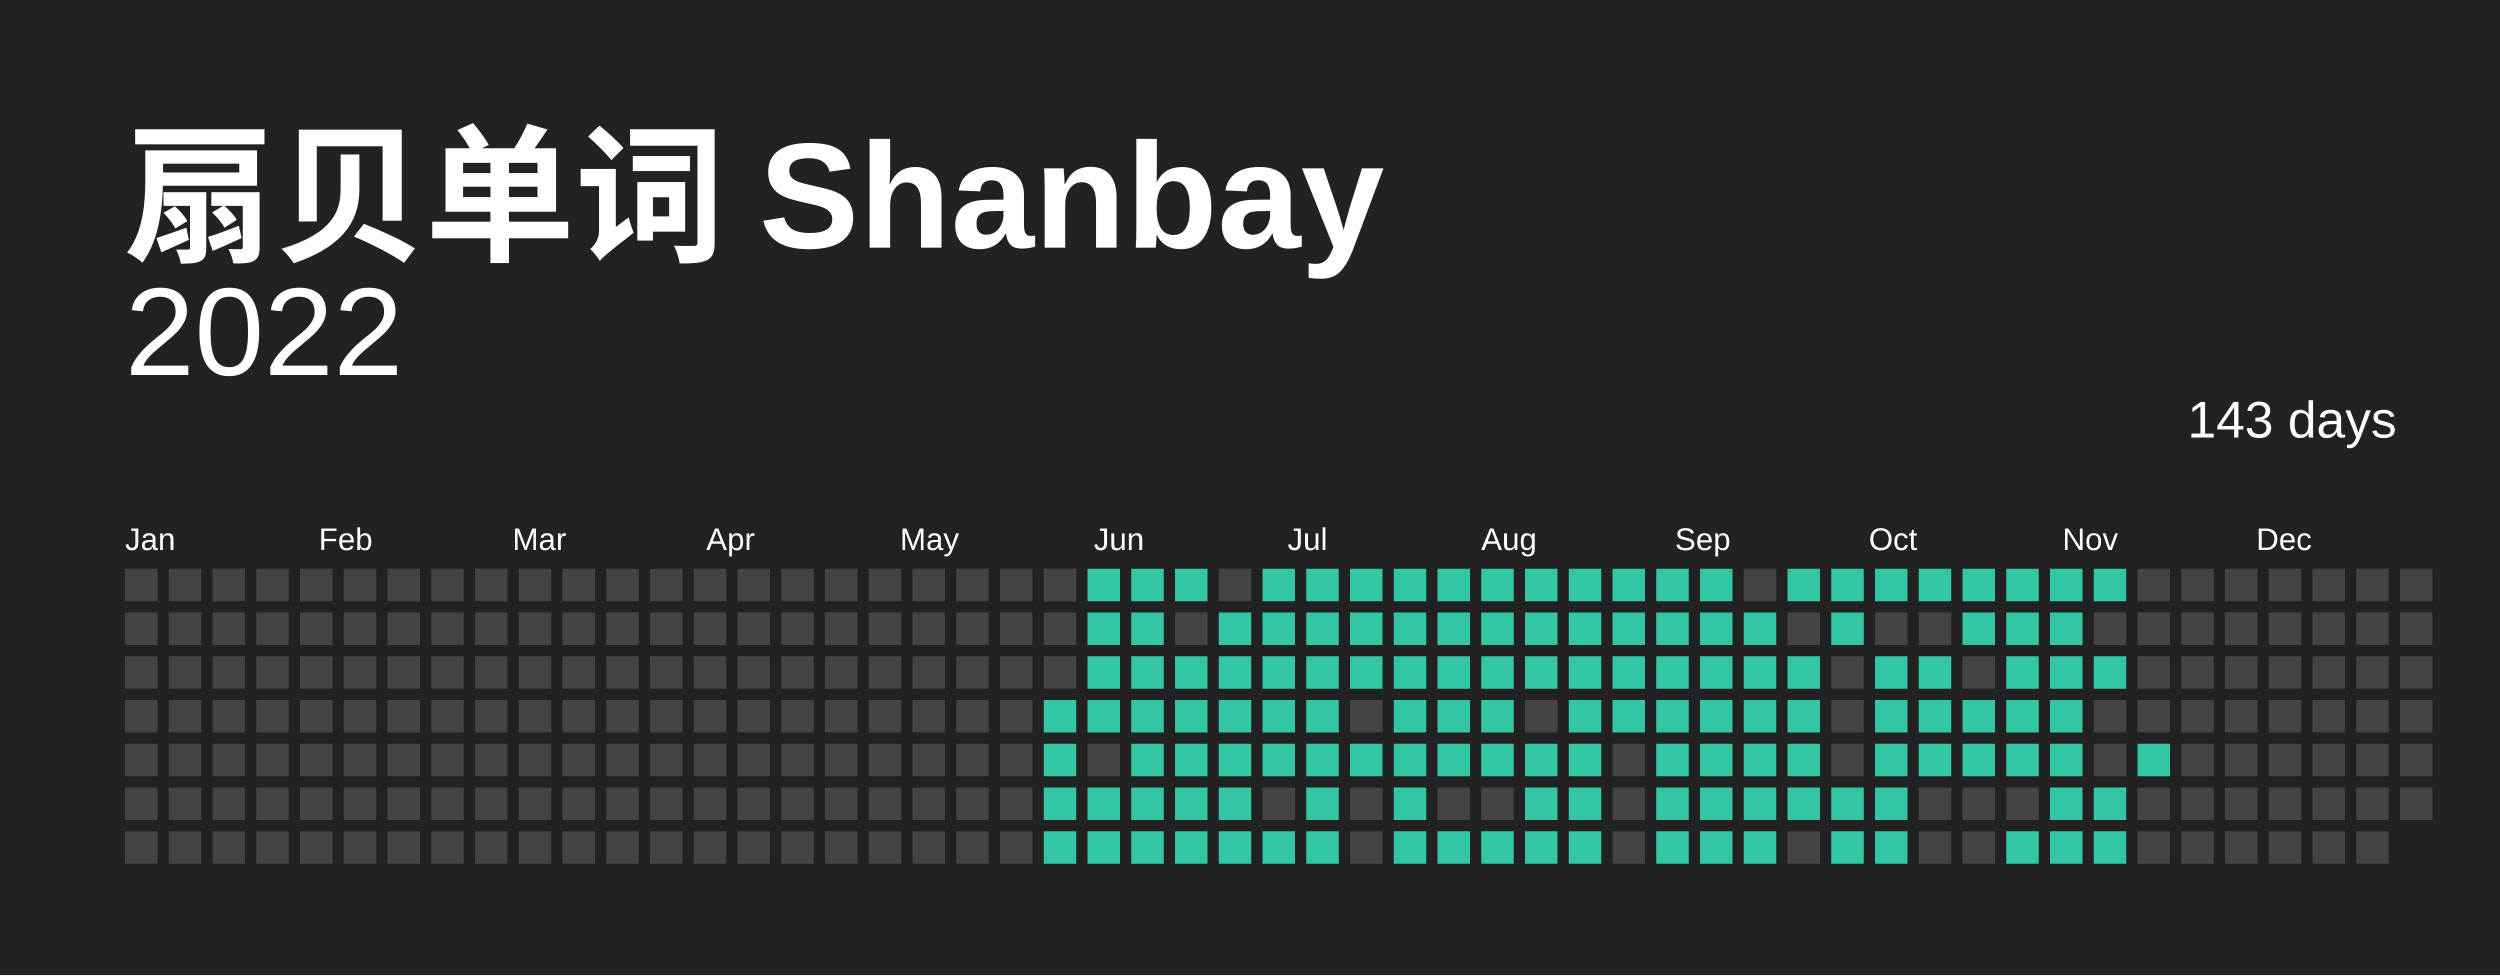
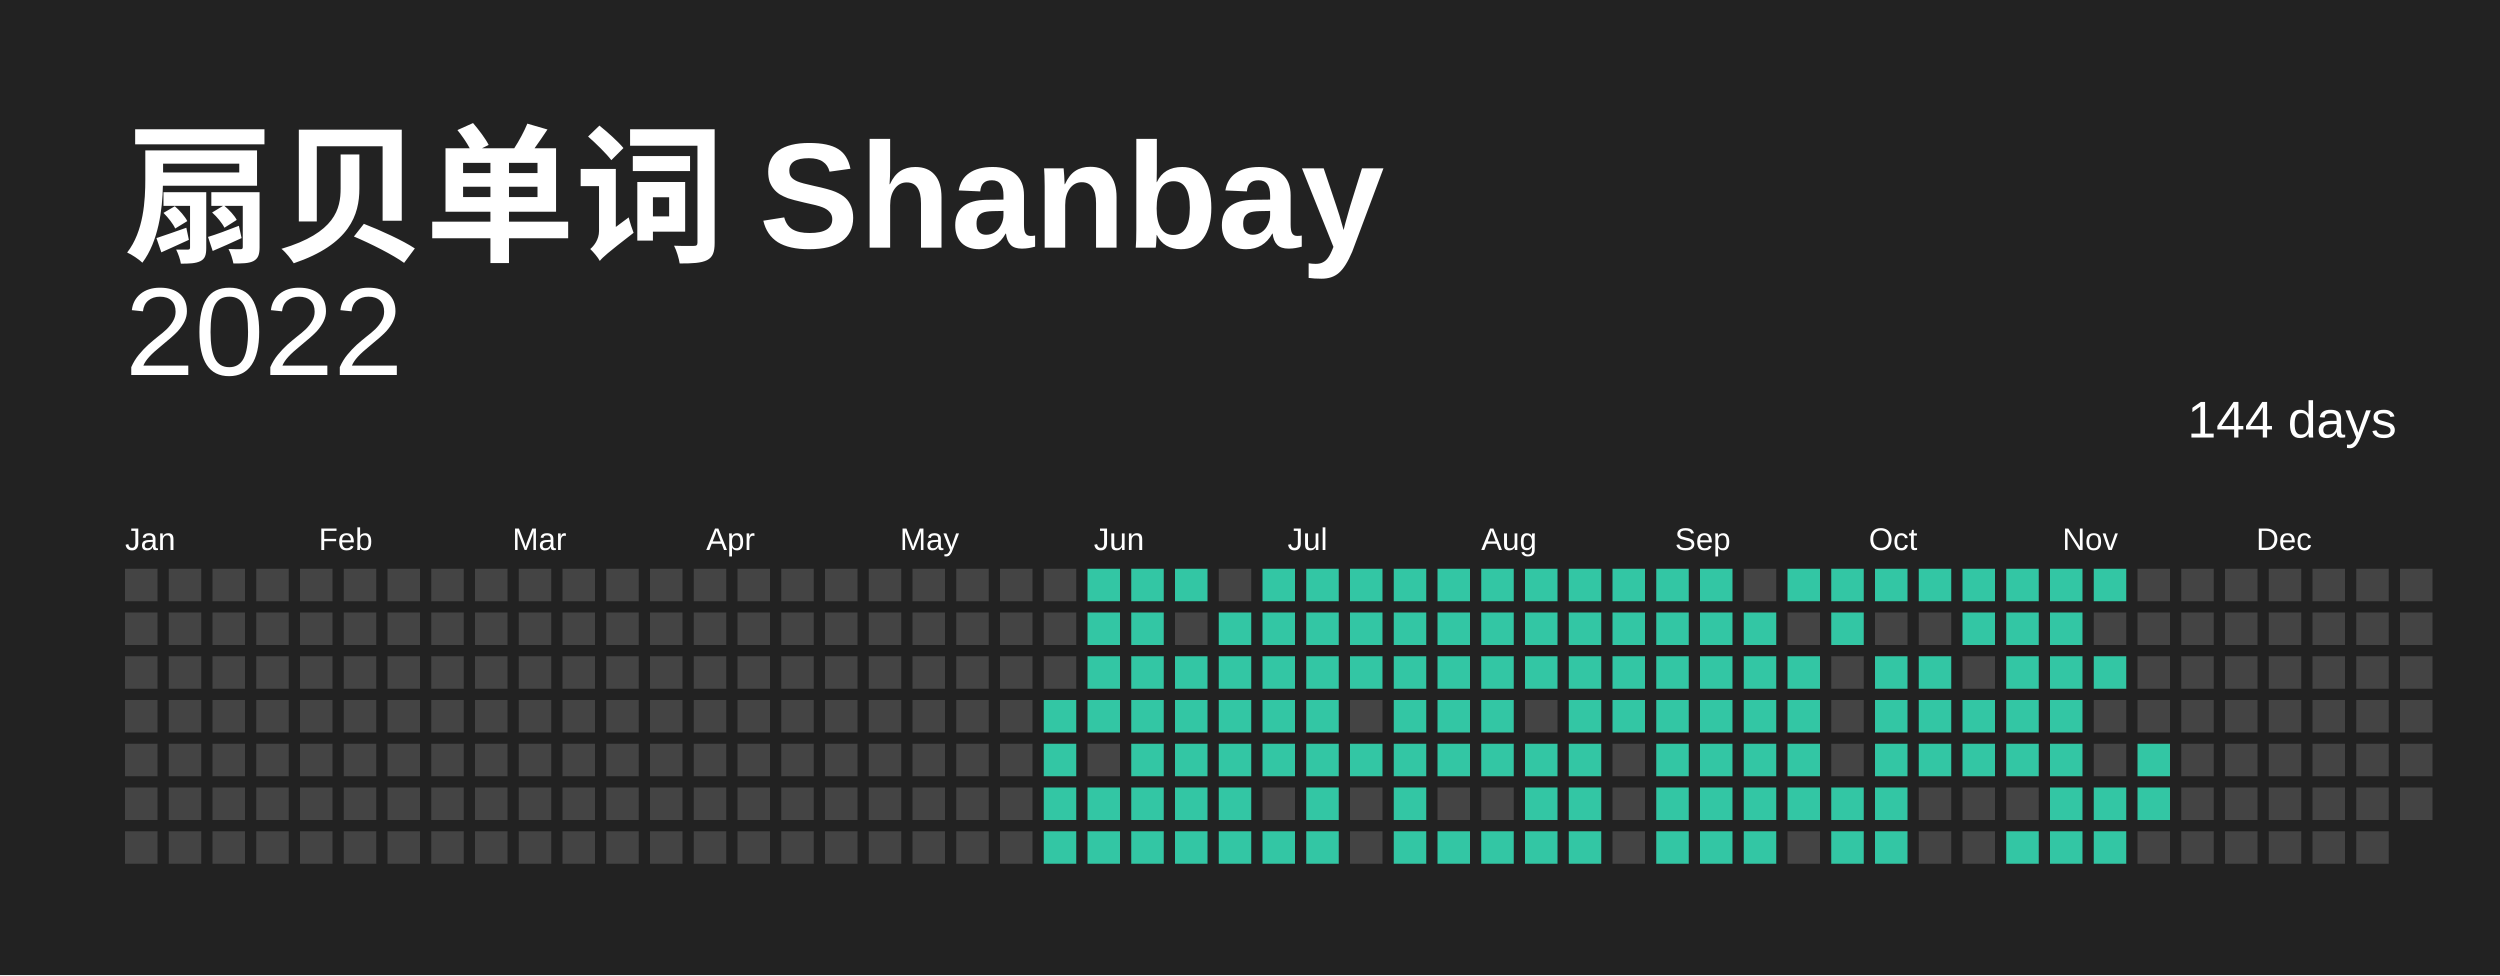
<svg xmlns="http://www.w3.org/2000/svg" baseProfile="full" height="78mm" version="1.1" viewBox="0,0,200,78" width="200mm">
  <defs />
  <rect fill="#222222" height="78" width="200" x="0" y="0" />
  <text fill="#FFFFFF" style="font-size:12px; font-family:Arial; font-weight:bold;" x="10" y="20"> 扇贝单词 Shanbay</text>
  <text alignment-baseline="hanging" fill="#FFFFFF" style="font-size:10.0px; font-family:Arial;" x="10" y="30">2022</text>
-   <text alignment-baseline="hanging" fill="#FFFFFF" style="font-size:4.125px; font-family:Arial;" x="175" y="35">143 days</text>
+   <text alignment-baseline="hanging" fill="#FFFFFF" style="font-size:4.125px; font-family:Arial;" x="175" y="35">144 days</text>
  <text fill="#FFFFFF" style="font-size:2.5px; font-family:Arial" x="10.0" y="44">Jan</text>
  <text fill="#FFFFFF" style="font-size:2.5px; font-family:Arial" x="25.5" y="44">Feb</text>
  <text fill="#FFFFFF" style="font-size:2.5px; font-family:Arial" x="41.0" y="44">Mar</text>
  <text fill="#FFFFFF" style="font-size:2.5px; font-family:Arial" x="56.5" y="44">Apr</text>
  <text fill="#FFFFFF" style="font-size:2.5px; font-family:Arial" x="72.0" y="44">May</text>
  <text fill="#FFFFFF" style="font-size:2.5px; font-family:Arial" x="87.5" y="44">Jun</text>
  <text fill="#FFFFFF" style="font-size:2.5px; font-family:Arial" x="103.0" y="44">Jul</text>
  <text fill="#FFFFFF" style="font-size:2.5px; font-family:Arial" x="118.5" y="44">Aug</text>
  <text fill="#FFFFFF" style="font-size:2.5px; font-family:Arial" x="134.0" y="44">Sep</text>
  <text fill="#FFFFFF" style="font-size:2.5px; font-family:Arial" x="149.5" y="44">Oct</text>
  <text fill="#FFFFFF" style="font-size:2.5px; font-family:Arial" x="165.0" y="44">Nov</text>
  <text fill="#FFFFFF" style="font-size:2.5px; font-family:Arial" x="180.5" y="44">Dec</text>
  <rect fill="#444444" height="2.6" width="2.6" x="10.0" y="45.5" />
  <rect fill="#444444" height="2.6" width="2.6" x="10.0" y="49.0" />
  <rect fill="#444444" height="2.6" width="2.6" x="10.0" y="52.5" />
  <rect fill="#444444" height="2.6" width="2.6" x="10.0" y="56.0" />
  <rect fill="#444444" height="2.6" width="2.6" x="10.0" y="59.5" />
  <rect fill="#444444" height="2.6" width="2.6" x="10.0" y="63.0" />
  <rect fill="#444444" height="2.6" width="2.6" x="10.0" y="66.5" />
  <rect fill="#444444" height="2.6" width="2.6" x="13.5" y="45.5" />
  <rect fill="#444444" height="2.6" width="2.6" x="13.5" y="49.0" />
  <rect fill="#444444" height="2.6" width="2.6" x="13.5" y="52.5" />
  <rect fill="#444444" height="2.6" width="2.6" x="13.5" y="56.0" />
  <rect fill="#444444" height="2.6" width="2.6" x="13.5" y="59.5" />
  <rect fill="#444444" height="2.6" width="2.6" x="13.5" y="63.0" />
  <rect fill="#444444" height="2.6" width="2.6" x="13.5" y="66.5" />
  <rect fill="#444444" height="2.6" width="2.6" x="17.0" y="45.5" />
  <rect fill="#444444" height="2.6" width="2.6" x="17.0" y="49.0" />
  <rect fill="#444444" height="2.6" width="2.6" x="17.0" y="52.5" />
  <rect fill="#444444" height="2.6" width="2.6" x="17.0" y="56.0" />
  <rect fill="#444444" height="2.6" width="2.6" x="17.0" y="59.5" />
  <rect fill="#444444" height="2.6" width="2.6" x="17.0" y="63.0" />
  <rect fill="#444444" height="2.6" width="2.6" x="17.0" y="66.5" />
  <rect fill="#444444" height="2.6" width="2.6" x="20.5" y="45.5" />
  <rect fill="#444444" height="2.6" width="2.6" x="20.5" y="49.0" />
  <rect fill="#444444" height="2.6" width="2.6" x="20.5" y="52.5" />
  <rect fill="#444444" height="2.6" width="2.6" x="20.5" y="56.0" />
  <rect fill="#444444" height="2.6" width="2.6" x="20.5" y="59.5" />
  <rect fill="#444444" height="2.6" width="2.6" x="20.5" y="63.0" />
  <rect fill="#444444" height="2.6" width="2.6" x="20.5" y="66.5" />
  <rect fill="#444444" height="2.6" width="2.6" x="24.0" y="45.5" />
  <rect fill="#444444" height="2.6" width="2.6" x="24.0" y="49.0" />
  <rect fill="#444444" height="2.6" width="2.6" x="24.0" y="52.5" />
  <rect fill="#444444" height="2.6" width="2.6" x="24.0" y="56.0" />
  <rect fill="#444444" height="2.6" width="2.6" x="24.0" y="59.5" />
  <rect fill="#444444" height="2.6" width="2.6" x="24.0" y="63.0" />
  <rect fill="#444444" height="2.6" width="2.6" x="24.0" y="66.5" />
  <rect fill="#444444" height="2.6" width="2.6" x="27.5" y="45.5" />
  <rect fill="#444444" height="2.6" width="2.6" x="27.5" y="49.0" />
  <rect fill="#444444" height="2.6" width="2.6" x="27.5" y="52.5" />
  <rect fill="#444444" height="2.6" width="2.6" x="27.5" y="56.0" />
  <rect fill="#444444" height="2.6" width="2.6" x="27.5" y="59.5" />
  <rect fill="#444444" height="2.6" width="2.6" x="27.5" y="63.0" />
  <rect fill="#444444" height="2.6" width="2.6" x="27.5" y="66.5" />
  <rect fill="#444444" height="2.6" width="2.6" x="31.0" y="45.5" />
  <rect fill="#444444" height="2.6" width="2.6" x="31.0" y="49.0" />
  <rect fill="#444444" height="2.6" width="2.6" x="31.0" y="52.5" />
  <rect fill="#444444" height="2.6" width="2.6" x="31.0" y="56.0" />
  <rect fill="#444444" height="2.6" width="2.6" x="31.0" y="59.5" />
  <rect fill="#444444" height="2.6" width="2.6" x="31.0" y="63.0" />
  <rect fill="#444444" height="2.6" width="2.6" x="31.0" y="66.5" />
  <rect fill="#444444" height="2.6" width="2.6" x="34.5" y="45.5" />
  <rect fill="#444444" height="2.6" width="2.6" x="34.5" y="49.0" />
  <rect fill="#444444" height="2.6" width="2.6" x="34.5" y="52.5" />
  <rect fill="#444444" height="2.6" width="2.6" x="34.5" y="56.0" />
  <rect fill="#444444" height="2.6" width="2.6" x="34.5" y="59.5" />
  <rect fill="#444444" height="2.6" width="2.6" x="34.5" y="63.0" />
  <rect fill="#444444" height="2.6" width="2.6" x="34.5" y="66.5" />
  <rect fill="#444444" height="2.6" width="2.6" x="38.0" y="45.5" />
  <rect fill="#444444" height="2.6" width="2.6" x="38.0" y="49.0" />
  <rect fill="#444444" height="2.6" width="2.6" x="38.0" y="52.5" />
  <rect fill="#444444" height="2.6" width="2.6" x="38.0" y="56.0" />
  <rect fill="#444444" height="2.6" width="2.6" x="38.0" y="59.5" />
  <rect fill="#444444" height="2.6" width="2.6" x="38.0" y="63.0" />
  <rect fill="#444444" height="2.6" width="2.6" x="38.0" y="66.5" />
  <rect fill="#444444" height="2.6" width="2.6" x="41.5" y="45.5" />
  <rect fill="#444444" height="2.6" width="2.6" x="41.5" y="49.0" />
  <rect fill="#444444" height="2.6" width="2.6" x="41.5" y="52.5" />
  <rect fill="#444444" height="2.6" width="2.6" x="41.5" y="56.0" />
  <rect fill="#444444" height="2.6" width="2.6" x="41.5" y="59.5" />
  <rect fill="#444444" height="2.6" width="2.6" x="41.5" y="63.0" />
  <rect fill="#444444" height="2.6" width="2.6" x="41.5" y="66.5" />
  <rect fill="#444444" height="2.6" width="2.6" x="45.0" y="45.5" />
  <rect fill="#444444" height="2.6" width="2.6" x="45.0" y="49.0" />
  <rect fill="#444444" height="2.6" width="2.6" x="45.0" y="52.5" />
  <rect fill="#444444" height="2.6" width="2.6" x="45.0" y="56.0" />
  <rect fill="#444444" height="2.6" width="2.6" x="45.0" y="59.5" />
  <rect fill="#444444" height="2.6" width="2.6" x="45.0" y="63.0" />
  <rect fill="#444444" height="2.6" width="2.6" x="45.0" y="66.5" />
  <rect fill="#444444" height="2.6" width="2.6" x="48.5" y="45.5" />
  <rect fill="#444444" height="2.6" width="2.6" x="48.5" y="49.0" />
  <rect fill="#444444" height="2.6" width="2.6" x="48.5" y="52.5" />
  <rect fill="#444444" height="2.6" width="2.6" x="48.5" y="56.0" />
  <rect fill="#444444" height="2.6" width="2.6" x="48.5" y="59.5" />
  <rect fill="#444444" height="2.6" width="2.6" x="48.5" y="63.0" />
  <rect fill="#444444" height="2.6" width="2.6" x="48.5" y="66.5" />
  <rect fill="#444444" height="2.6" width="2.6" x="52.0" y="45.5" />
  <rect fill="#444444" height="2.6" width="2.6" x="52.0" y="49.0" />
  <rect fill="#444444" height="2.6" width="2.6" x="52.0" y="52.5" />
  <rect fill="#444444" height="2.6" width="2.6" x="52.0" y="56.0" />
  <rect fill="#444444" height="2.6" width="2.6" x="52.0" y="59.5" />
  <rect fill="#444444" height="2.6" width="2.6" x="52.0" y="63.0" />
  <rect fill="#444444" height="2.6" width="2.6" x="52.0" y="66.5" />
  <rect fill="#444444" height="2.6" width="2.6" x="55.5" y="45.5" />
  <rect fill="#444444" height="2.6" width="2.6" x="55.5" y="49.0" />
  <rect fill="#444444" height="2.6" width="2.6" x="55.5" y="52.5" />
  <rect fill="#444444" height="2.6" width="2.6" x="55.5" y="56.0" />
  <rect fill="#444444" height="2.6" width="2.6" x="55.5" y="59.5" />
  <rect fill="#444444" height="2.6" width="2.6" x="55.5" y="63.0" />
  <rect fill="#444444" height="2.6" width="2.6" x="55.5" y="66.5" />
  <rect fill="#444444" height="2.6" width="2.6" x="59.0" y="45.5" />
  <rect fill="#444444" height="2.6" width="2.6" x="59.0" y="49.0" />
  <rect fill="#444444" height="2.6" width="2.6" x="59.0" y="52.5" />
  <rect fill="#444444" height="2.6" width="2.6" x="59.0" y="56.0" />
  <rect fill="#444444" height="2.6" width="2.6" x="59.0" y="59.5" />
  <rect fill="#444444" height="2.6" width="2.6" x="59.0" y="63.0" />
  <rect fill="#444444" height="2.6" width="2.6" x="59.0" y="66.5" />
  <rect fill="#444444" height="2.6" width="2.6" x="62.5" y="45.5" />
  <rect fill="#444444" height="2.6" width="2.6" x="62.5" y="49.0" />
  <rect fill="#444444" height="2.6" width="2.6" x="62.5" y="52.5" />
  <rect fill="#444444" height="2.6" width="2.6" x="62.5" y="56.0" />
  <rect fill="#444444" height="2.6" width="2.6" x="62.5" y="59.5" />
  <rect fill="#444444" height="2.6" width="2.6" x="62.5" y="63.0" />
  <rect fill="#444444" height="2.6" width="2.6" x="62.5" y="66.5" />
  <rect fill="#444444" height="2.6" width="2.6" x="66.0" y="45.5" />
  <rect fill="#444444" height="2.6" width="2.6" x="66.0" y="49.0" />
  <rect fill="#444444" height="2.6" width="2.6" x="66.0" y="52.5" />
  <rect fill="#444444" height="2.6" width="2.6" x="66.0" y="56.0" />
  <rect fill="#444444" height="2.6" width="2.6" x="66.0" y="59.5" />
  <rect fill="#444444" height="2.6" width="2.6" x="66.0" y="63.0" />
  <rect fill="#444444" height="2.6" width="2.6" x="66.0" y="66.5" />
  <rect fill="#444444" height="2.6" width="2.6" x="69.5" y="45.5" />
  <rect fill="#444444" height="2.6" width="2.6" x="69.5" y="49.0" />
  <rect fill="#444444" height="2.6" width="2.6" x="69.5" y="52.5" />
  <rect fill="#444444" height="2.6" width="2.6" x="69.5" y="56.0" />
  <rect fill="#444444" height="2.6" width="2.6" x="69.5" y="59.5" />
  <rect fill="#444444" height="2.6" width="2.6" x="69.5" y="63.0" />
  <rect fill="#444444" height="2.6" width="2.6" x="69.5" y="66.5" />
  <rect fill="#444444" height="2.6" width="2.6" x="73.0" y="45.5" />
  <rect fill="#444444" height="2.6" width="2.6" x="73.0" y="49.0" />
  <rect fill="#444444" height="2.6" width="2.6" x="73.0" y="52.5" />
  <rect fill="#444444" height="2.6" width="2.6" x="73.0" y="56.0" />
  <rect fill="#444444" height="2.6" width="2.6" x="73.0" y="59.5" />
  <rect fill="#444444" height="2.6" width="2.6" x="73.0" y="63.0" />
  <rect fill="#444444" height="2.6" width="2.6" x="73.0" y="66.5" />
  <rect fill="#444444" height="2.6" width="2.6" x="76.5" y="45.5" />
  <rect fill="#444444" height="2.6" width="2.6" x="76.5" y="49.0" />
  <rect fill="#444444" height="2.6" width="2.6" x="76.5" y="52.5" />
  <rect fill="#444444" height="2.6" width="2.6" x="76.5" y="56.0" />
  <rect fill="#444444" height="2.6" width="2.6" x="76.5" y="59.5" />
  <rect fill="#444444" height="2.6" width="2.6" x="76.5" y="63.0" />
  <rect fill="#444444" height="2.6" width="2.6" x="76.5" y="66.5" />
  <rect fill="#444444" height="2.6" width="2.6" x="80.0" y="45.5" />
  <rect fill="#444444" height="2.6" width="2.6" x="80.0" y="49.0" />
  <rect fill="#444444" height="2.6" width="2.6" x="80.0" y="52.5" />
  <rect fill="#444444" height="2.6" width="2.6" x="80.0" y="56.0" />
  <rect fill="#444444" height="2.6" width="2.6" x="80.0" y="59.5" />
  <rect fill="#444444" height="2.6" width="2.6" x="80.0" y="63.0" />
  <rect fill="#444444" height="2.6" width="2.6" x="80.0" y="66.5" />
  <rect fill="#444444" height="2.6" width="2.6" x="83.5" y="45.5" />
  <rect fill="#444444" height="2.6" width="2.6" x="83.5" y="49.0" />
  <rect fill="#444444" height="2.6" width="2.6" x="83.5" y="52.5" />
  <rect fill="#33C6A4" height="2.6" width="2.6" x="83.5" y="56.0" />
  <rect fill="#33C6A4" height="2.6" width="2.6" x="83.5" y="59.5" />
  <rect fill="#33C6A4" height="2.6" width="2.6" x="83.5" y="63.0" />
  <rect fill="#33C6A4" height="2.6" width="2.6" x="83.5" y="66.5" />
  <rect fill="#33C6A4" height="2.6" width="2.6" x="87.0" y="45.5" />
  <rect fill="#33C6A4" height="2.6" width="2.6" x="87.0" y="49.0" />
  <rect fill="#33C6A4" height="2.6" width="2.6" x="87.0" y="52.5" />
  <rect fill="#33C6A4" height="2.6" width="2.6" x="87.0" y="56.0" />
  <rect fill="#444444" height="2.6" width="2.6" x="87.0" y="59.5" />
  <rect fill="#33C6A4" height="2.6" width="2.6" x="87.0" y="63.0" />
  <rect fill="#33C6A4" height="2.6" width="2.6" x="87.0" y="66.5" />
  <rect fill="#33C6A4" height="2.6" width="2.6" x="90.5" y="45.5" />
  <rect fill="#33C6A4" height="2.6" width="2.6" x="90.5" y="49.0" />
  <rect fill="#33C6A4" height="2.6" width="2.6" x="90.5" y="52.5" />
  <rect fill="#33C6A4" height="2.6" width="2.6" x="90.5" y="56.0" />
  <rect fill="#33C6A4" height="2.6" width="2.6" x="90.5" y="59.5" />
  <rect fill="#33C6A4" height="2.6" width="2.6" x="90.5" y="63.0" />
  <rect fill="#33C6A4" height="2.6" width="2.6" x="90.5" y="66.5" />
  <rect fill="#33C6A4" height="2.6" width="2.6" x="94.0" y="45.5" />
  <rect fill="#444444" height="2.6" width="2.6" x="94.0" y="49.0" />
  <rect fill="#33C6A4" height="2.6" width="2.6" x="94.0" y="52.5" />
  <rect fill="#33C6A4" height="2.6" width="2.6" x="94.0" y="56.0" />
  <rect fill="#33C6A4" height="2.6" width="2.6" x="94.0" y="59.5" />
  <rect fill="#33C6A4" height="2.6" width="2.6" x="94.0" y="63.0" />
  <rect fill="#33C6A4" height="2.6" width="2.6" x="94.0" y="66.5" />
  <rect fill="#444444" height="2.6" width="2.6" x="97.5" y="45.5" />
  <rect fill="#33C6A4" height="2.6" width="2.6" x="97.5" y="49.0" />
  <rect fill="#33C6A4" height="2.6" width="2.6" x="97.5" y="52.5" />
  <rect fill="#33C6A4" height="2.6" width="2.6" x="97.5" y="56.0" />
  <rect fill="#33C6A4" height="2.6" width="2.6" x="97.5" y="59.5" />
  <rect fill="#33C6A4" height="2.6" width="2.6" x="97.5" y="63.0" />
  <rect fill="#33C6A4" height="2.6" width="2.6" x="97.5" y="66.5" />
  <rect fill="#33C6A4" height="2.6" width="2.6" x="101.0" y="45.5" />
  <rect fill="#33C6A4" height="2.6" width="2.6" x="101.0" y="49.0" />
  <rect fill="#33C6A4" height="2.6" width="2.6" x="101.0" y="52.5" />
  <rect fill="#33C6A4" height="2.6" width="2.6" x="101.0" y="56.0" />
  <rect fill="#33C6A4" height="2.6" width="2.6" x="101.0" y="59.5" />
  <rect fill="#444444" height="2.6" width="2.6" x="101.0" y="63.0" />
  <rect fill="#33C6A4" height="2.6" width="2.6" x="101.0" y="66.5" />
  <rect fill="#33C6A4" height="2.6" width="2.6" x="104.5" y="45.5" />
  <rect fill="#33C6A4" height="2.6" width="2.6" x="104.5" y="49.0" />
  <rect fill="#33C6A4" height="2.6" width="2.6" x="104.5" y="52.5" />
  <rect fill="#33C6A4" height="2.6" width="2.6" x="104.5" y="56.0" />
  <rect fill="#33C6A4" height="2.6" width="2.6" x="104.5" y="59.5" />
  <rect fill="#33C6A4" height="2.6" width="2.6" x="104.5" y="63.0" />
  <rect fill="#33C6A4" height="2.6" width="2.6" x="104.5" y="66.5" />
  <rect fill="#33C6A4" height="2.6" width="2.6" x="108.0" y="45.5" />
  <rect fill="#33C6A4" height="2.6" width="2.6" x="108.0" y="49.0" />
  <rect fill="#33C6A4" height="2.6" width="2.6" x="108.0" y="52.5" />
  <rect fill="#444444" height="2.6" width="2.6" x="108.0" y="56.0" />
  <rect fill="#33C6A4" height="2.6" width="2.6" x="108.0" y="59.5" />
  <rect fill="#444444" height="2.6" width="2.6" x="108.0" y="63.0" />
  <rect fill="#444444" height="2.6" width="2.6" x="108.0" y="66.5" />
  <rect fill="#33C6A4" height="2.6" width="2.6" x="111.5" y="45.5" />
  <rect fill="#33C6A4" height="2.6" width="2.6" x="111.5" y="49.0" />
  <rect fill="#33C6A4" height="2.6" width="2.6" x="111.5" y="52.5" />
  <rect fill="#33C6A4" height="2.6" width="2.6" x="111.5" y="56.0" />
  <rect fill="#33C6A4" height="2.6" width="2.6" x="111.5" y="59.5" />
  <rect fill="#33C6A4" height="2.6" width="2.6" x="111.5" y="63.0" />
  <rect fill="#33C6A4" height="2.6" width="2.6" x="111.5" y="66.5" />
  <rect fill="#33C6A4" height="2.6" width="2.6" x="115.0" y="45.5" />
  <rect fill="#33C6A4" height="2.6" width="2.6" x="115.0" y="49.0" />
  <rect fill="#33C6A4" height="2.6" width="2.6" x="115.0" y="52.5" />
  <rect fill="#33C6A4" height="2.6" width="2.6" x="115.0" y="56.0" />
  <rect fill="#33C6A4" height="2.6" width="2.6" x="115.0" y="59.5" />
  <rect fill="#444444" height="2.6" width="2.6" x="115.0" y="63.0" />
  <rect fill="#33C6A4" height="2.6" width="2.6" x="115.0" y="66.5" />
  <rect fill="#33C6A4" height="2.6" width="2.6" x="118.5" y="45.5" />
  <rect fill="#33C6A4" height="2.6" width="2.6" x="118.5" y="49.0" />
  <rect fill="#33C6A4" height="2.6" width="2.6" x="118.5" y="52.5" />
  <rect fill="#33C6A4" height="2.6" width="2.6" x="118.5" y="56.0" />
  <rect fill="#33C6A4" height="2.6" width="2.6" x="118.5" y="59.5" />
  <rect fill="#444444" height="2.6" width="2.6" x="118.5" y="63.0" />
  <rect fill="#33C6A4" height="2.6" width="2.6" x="118.5" y="66.5" />
  <rect fill="#33C6A4" height="2.6" width="2.6" x="122.0" y="45.5" />
  <rect fill="#33C6A4" height="2.6" width="2.6" x="122.0" y="49.0" />
  <rect fill="#33C6A4" height="2.6" width="2.6" x="122.0" y="52.5" />
  <rect fill="#444444" height="2.6" width="2.6" x="122.0" y="56.0" />
  <rect fill="#33C6A4" height="2.6" width="2.6" x="122.0" y="59.5" />
  <rect fill="#33C6A4" height="2.6" width="2.6" x="122.0" y="63.0" />
  <rect fill="#33C6A4" height="2.6" width="2.6" x="122.0" y="66.5" />
  <rect fill="#33C6A4" height="2.6" width="2.6" x="125.5" y="45.5" />
  <rect fill="#33C6A4" height="2.6" width="2.6" x="125.5" y="49.0" />
  <rect fill="#33C6A4" height="2.6" width="2.6" x="125.5" y="52.5" />
  <rect fill="#33C6A4" height="2.6" width="2.6" x="125.5" y="56.0" />
  <rect fill="#33C6A4" height="2.6" width="2.6" x="125.5" y="59.5" />
  <rect fill="#33C6A4" height="2.6" width="2.6" x="125.5" y="63.0" />
  <rect fill="#33C6A4" height="2.6" width="2.6" x="125.5" y="66.5" />
  <rect fill="#33C6A4" height="2.6" width="2.6" x="129.0" y="45.5" />
  <rect fill="#33C6A4" height="2.6" width="2.6" x="129.0" y="49.0" />
  <rect fill="#33C6A4" height="2.6" width="2.6" x="129.0" y="52.5" />
  <rect fill="#33C6A4" height="2.6" width="2.6" x="129.0" y="56.0" />
  <rect fill="#444444" height="2.6" width="2.6" x="129.0" y="59.5" />
  <rect fill="#444444" height="2.6" width="2.6" x="129.0" y="63.0" />
  <rect fill="#444444" height="2.6" width="2.6" x="129.0" y="66.5" />
  <rect fill="#33C6A4" height="2.6" width="2.6" x="132.5" y="45.5" />
  <rect fill="#33C6A4" height="2.6" width="2.6" x="132.5" y="49.0" />
  <rect fill="#33C6A4" height="2.6" width="2.6" x="132.5" y="52.5" />
  <rect fill="#33C6A4" height="2.6" width="2.6" x="132.5" y="56.0" />
  <rect fill="#33C6A4" height="2.6" width="2.6" x="132.5" y="59.5" />
  <rect fill="#33C6A4" height="2.6" width="2.6" x="132.5" y="63.0" />
  <rect fill="#33C6A4" height="2.6" width="2.6" x="132.5" y="66.5" />
  <rect fill="#33C6A4" height="2.6" width="2.6" x="136.0" y="45.5" />
  <rect fill="#33C6A4" height="2.6" width="2.6" x="136.0" y="49.0" />
  <rect fill="#33C6A4" height="2.6" width="2.6" x="136.0" y="52.5" />
  <rect fill="#33C6A4" height="2.6" width="2.6" x="136.0" y="56.0" />
  <rect fill="#33C6A4" height="2.6" width="2.6" x="136.0" y="59.5" />
  <rect fill="#33C6A4" height="2.6" width="2.6" x="136.0" y="63.0" />
  <rect fill="#33C6A4" height="2.6" width="2.6" x="136.0" y="66.5" />
  <rect fill="#444444" height="2.6" width="2.6" x="139.5" y="45.5" />
  <rect fill="#33C6A4" height="2.6" width="2.6" x="139.5" y="49.0" />
  <rect fill="#33C6A4" height="2.6" width="2.6" x="139.5" y="52.5" />
  <rect fill="#33C6A4" height="2.6" width="2.6" x="139.5" y="56.0" />
  <rect fill="#33C6A4" height="2.6" width="2.6" x="139.5" y="59.5" />
  <rect fill="#33C6A4" height="2.6" width="2.6" x="139.5" y="63.0" />
  <rect fill="#33C6A4" height="2.6" width="2.6" x="139.5" y="66.5" />
  <rect fill="#33C6A4" height="2.6" width="2.6" x="143.0" y="45.5" />
  <rect fill="#444444" height="2.6" width="2.6" x="143.0" y="49.0" />
  <rect fill="#33C6A4" height="2.6" width="2.6" x="143.0" y="52.5" />
  <rect fill="#33C6A4" height="2.6" width="2.6" x="143.0" y="56.0" />
  <rect fill="#33C6A4" height="2.6" width="2.6" x="143.0" y="59.5" />
  <rect fill="#33C6A4" height="2.6" width="2.6" x="143.0" y="63.0" />
  <rect fill="#444444" height="2.6" width="2.6" x="143.0" y="66.5" />
  <rect fill="#33C6A4" height="2.6" width="2.6" x="146.5" y="45.5" />
  <rect fill="#33C6A4" height="2.6" width="2.6" x="146.5" y="49.0" />
  <rect fill="#444444" height="2.6" width="2.6" x="146.5" y="52.5" />
  <rect fill="#444444" height="2.6" width="2.6" x="146.5" y="56.0" />
  <rect fill="#444444" height="2.6" width="2.6" x="146.5" y="59.5" />
  <rect fill="#33C6A4" height="2.6" width="2.6" x="146.5" y="63.0" />
  <rect fill="#33C6A4" height="2.6" width="2.6" x="146.5" y="66.5" />
  <rect fill="#33C6A4" height="2.6" width="2.6" x="150.0" y="45.5" />
  <rect fill="#444444" height="2.6" width="2.6" x="150.0" y="49.0" />
  <rect fill="#33C6A4" height="2.6" width="2.6" x="150.0" y="52.5" />
  <rect fill="#33C6A4" height="2.6" width="2.6" x="150.0" y="56.0" />
  <rect fill="#33C6A4" height="2.6" width="2.6" x="150.0" y="59.5" />
  <rect fill="#33C6A4" height="2.6" width="2.6" x="150.0" y="63.0" />
  <rect fill="#33C6A4" height="2.6" width="2.6" x="150.0" y="66.5" />
  <rect fill="#33C6A4" height="2.6" width="2.6" x="153.5" y="45.5" />
  <rect fill="#444444" height="2.6" width="2.6" x="153.5" y="49.0" />
  <rect fill="#33C6A4" height="2.6" width="2.6" x="153.5" y="52.5" />
  <rect fill="#33C6A4" height="2.6" width="2.6" x="153.5" y="56.0" />
  <rect fill="#33C6A4" height="2.6" width="2.6" x="153.5" y="59.5" />
  <rect fill="#444444" height="2.6" width="2.6" x="153.5" y="63.0" />
  <rect fill="#444444" height="2.6" width="2.6" x="153.5" y="66.5" />
  <rect fill="#33C6A4" height="2.6" width="2.6" x="157.0" y="45.5" />
  <rect fill="#33C6A4" height="2.6" width="2.6" x="157.0" y="49.0" />
  <rect fill="#444444" height="2.6" width="2.6" x="157.0" y="52.5" />
  <rect fill="#33C6A4" height="2.6" width="2.6" x="157.0" y="56.0" />
  <rect fill="#33C6A4" height="2.6" width="2.6" x="157.0" y="59.5" />
  <rect fill="#444444" height="2.6" width="2.6" x="157.0" y="63.0" />
  <rect fill="#444444" height="2.6" width="2.6" x="157.0" y="66.5" />
  <rect fill="#33C6A4" height="2.6" width="2.6" x="160.5" y="45.5" />
  <rect fill="#33C6A4" height="2.6" width="2.6" x="160.5" y="49.0" />
  <rect fill="#33C6A4" height="2.6" width="2.6" x="160.5" y="52.5" />
  <rect fill="#33C6A4" height="2.6" width="2.6" x="160.5" y="56.0" />
  <rect fill="#33C6A4" height="2.6" width="2.6" x="160.5" y="59.5" />
  <rect fill="#444444" height="2.6" width="2.6" x="160.5" y="63.0" />
  <rect fill="#33C6A4" height="2.6" width="2.6" x="160.5" y="66.5" />
  <rect fill="#33C6A4" height="2.6" width="2.6" x="164.0" y="45.5" />
  <rect fill="#33C6A4" height="2.6" width="2.6" x="164.0" y="49.0" />
  <rect fill="#33C6A4" height="2.6" width="2.6" x="164.0" y="52.5" />
  <rect fill="#33C6A4" height="2.6" width="2.6" x="164.0" y="56.0" />
  <rect fill="#33C6A4" height="2.6" width="2.6" x="164.0" y="59.5" />
  <rect fill="#33C6A4" height="2.6" width="2.6" x="164.0" y="63.0" />
  <rect fill="#33C6A4" height="2.6" width="2.6" x="164.0" y="66.5" />
  <rect fill="#33C6A4" height="2.6" width="2.6" x="167.5" y="45.5" />
  <rect fill="#444444" height="2.6" width="2.6" x="167.5" y="49.0" />
  <rect fill="#33C6A4" height="2.6" width="2.6" x="167.5" y="52.5" />
  <rect fill="#444444" height="2.6" width="2.6" x="167.5" y="56.0" />
  <rect fill="#444444" height="2.6" width="2.6" x="167.5" y="59.5" />
  <rect fill="#33C6A4" height="2.6" width="2.6" x="167.5" y="63.0" />
  <rect fill="#33C6A4" height="2.6" width="2.6" x="167.5" y="66.5" />
  <rect fill="#444444" height="2.6" width="2.6" x="171.0" y="45.5" />
  <rect fill="#444444" height="2.6" width="2.6" x="171.0" y="49.0" />
  <rect fill="#444444" height="2.6" width="2.6" x="171.0" y="52.5" />
  <rect fill="#444444" height="2.6" width="2.6" x="171.0" y="56.0" />
  <rect fill="#33C6A4" height="2.6" width="2.6" x="171.0" y="59.5" />
-   <rect fill="#444444" height="2.6" width="2.6" x="171.0" y="63.0" />
+   <rect fill="#33C6A4" height="2.6" width="2.6" x="171.0" y="63.0" />
  <rect fill="#444444" height="2.6" width="2.6" x="171.0" y="66.5" />
  <rect fill="#444444" height="2.6" width="2.6" x="174.5" y="45.5" />
  <rect fill="#444444" height="2.6" width="2.6" x="174.5" y="49.0" />
  <rect fill="#444444" height="2.6" width="2.6" x="174.5" y="52.5" />
  <rect fill="#444444" height="2.6" width="2.6" x="174.5" y="56.0" />
  <rect fill="#444444" height="2.6" width="2.6" x="174.5" y="59.5" />
  <rect fill="#444444" height="2.6" width="2.6" x="174.5" y="63.0" />
  <rect fill="#444444" height="2.6" width="2.6" x="174.5" y="66.5" />
  <rect fill="#444444" height="2.6" width="2.6" x="178.0" y="45.5" />
  <rect fill="#444444" height="2.6" width="2.6" x="178.0" y="49.0" />
  <rect fill="#444444" height="2.6" width="2.6" x="178.0" y="52.5" />
  <rect fill="#444444" height="2.6" width="2.6" x="178.0" y="56.0" />
  <rect fill="#444444" height="2.6" width="2.6" x="178.0" y="59.5" />
  <rect fill="#444444" height="2.6" width="2.6" x="178.0" y="63.0" />
  <rect fill="#444444" height="2.6" width="2.6" x="178.0" y="66.5" />
  <rect fill="#444444" height="2.6" width="2.6" x="181.5" y="45.5" />
  <rect fill="#444444" height="2.6" width="2.6" x="181.5" y="49.0" />
  <rect fill="#444444" height="2.6" width="2.6" x="181.5" y="52.5" />
  <rect fill="#444444" height="2.6" width="2.6" x="181.5" y="56.0" />
  <rect fill="#444444" height="2.6" width="2.6" x="181.5" y="59.5" />
  <rect fill="#444444" height="2.6" width="2.6" x="181.5" y="63.0" />
  <rect fill="#444444" height="2.6" width="2.6" x="181.5" y="66.5" />
  <rect fill="#444444" height="2.6" width="2.6" x="185.0" y="45.5" />
  <rect fill="#444444" height="2.6" width="2.6" x="185.0" y="49.0" />
  <rect fill="#444444" height="2.6" width="2.6" x="185.0" y="52.5" />
  <rect fill="#444444" height="2.6" width="2.6" x="185.0" y="56.0" />
  <rect fill="#444444" height="2.6" width="2.6" x="185.0" y="59.5" />
  <rect fill="#444444" height="2.6" width="2.6" x="185.0" y="63.0" />
  <rect fill="#444444" height="2.6" width="2.6" x="185.0" y="66.5" />
  <rect fill="#444444" height="2.6" width="2.6" x="188.5" y="45.5" />
  <rect fill="#444444" height="2.6" width="2.6" x="188.5" y="49.0" />
  <rect fill="#444444" height="2.6" width="2.6" x="188.5" y="52.5" />
  <rect fill="#444444" height="2.6" width="2.6" x="188.5" y="56.0" />
  <rect fill="#444444" height="2.6" width="2.6" x="188.5" y="59.5" />
  <rect fill="#444444" height="2.6" width="2.6" x="188.5" y="63.0" />
  <rect fill="#444444" height="2.6" width="2.6" x="188.5" y="66.5" />
  <rect fill="#444444" height="2.6" width="2.6" x="192.0" y="45.5" />
  <rect fill="#444444" height="2.6" width="2.6" x="192.0" y="49.0" />
  <rect fill="#444444" height="2.6" width="2.6" x="192.0" y="52.5" />
  <rect fill="#444444" height="2.6" width="2.6" x="192.0" y="56.0" />
  <rect fill="#444444" height="2.6" width="2.6" x="192.0" y="59.5" />
  <rect fill="#444444" height="2.6" width="2.6" x="192.0" y="63.0" />
</svg>
